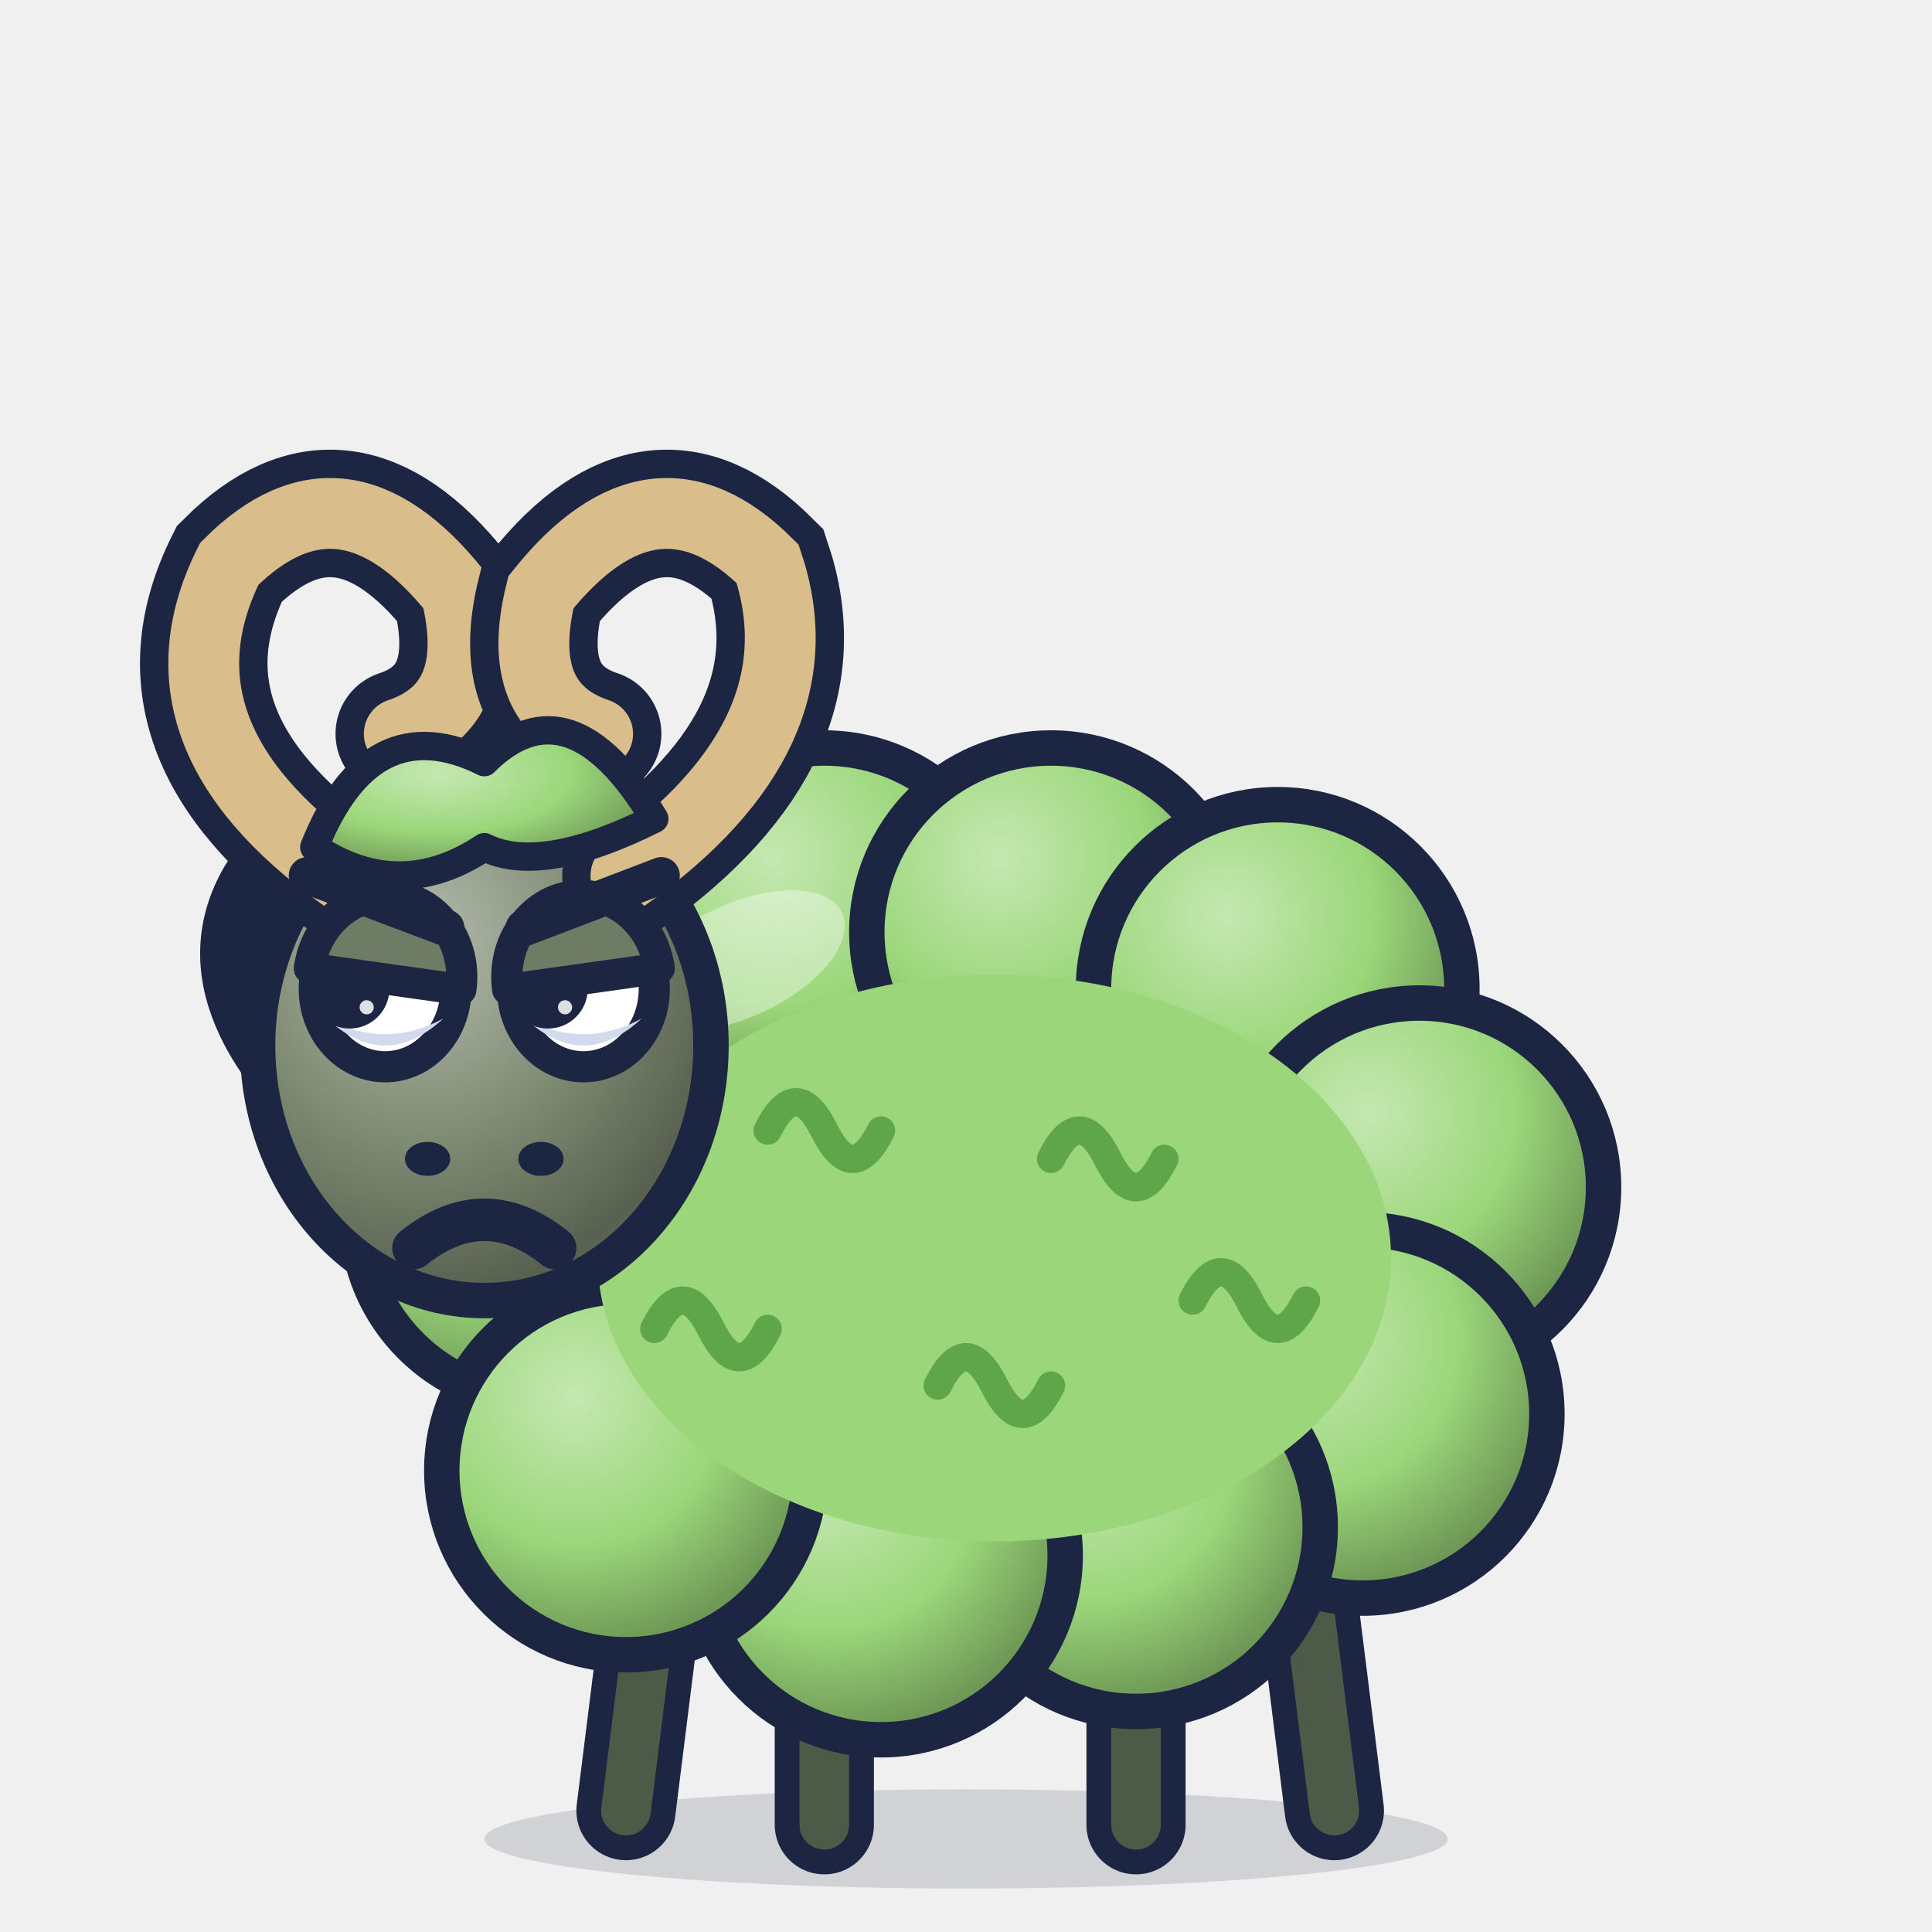
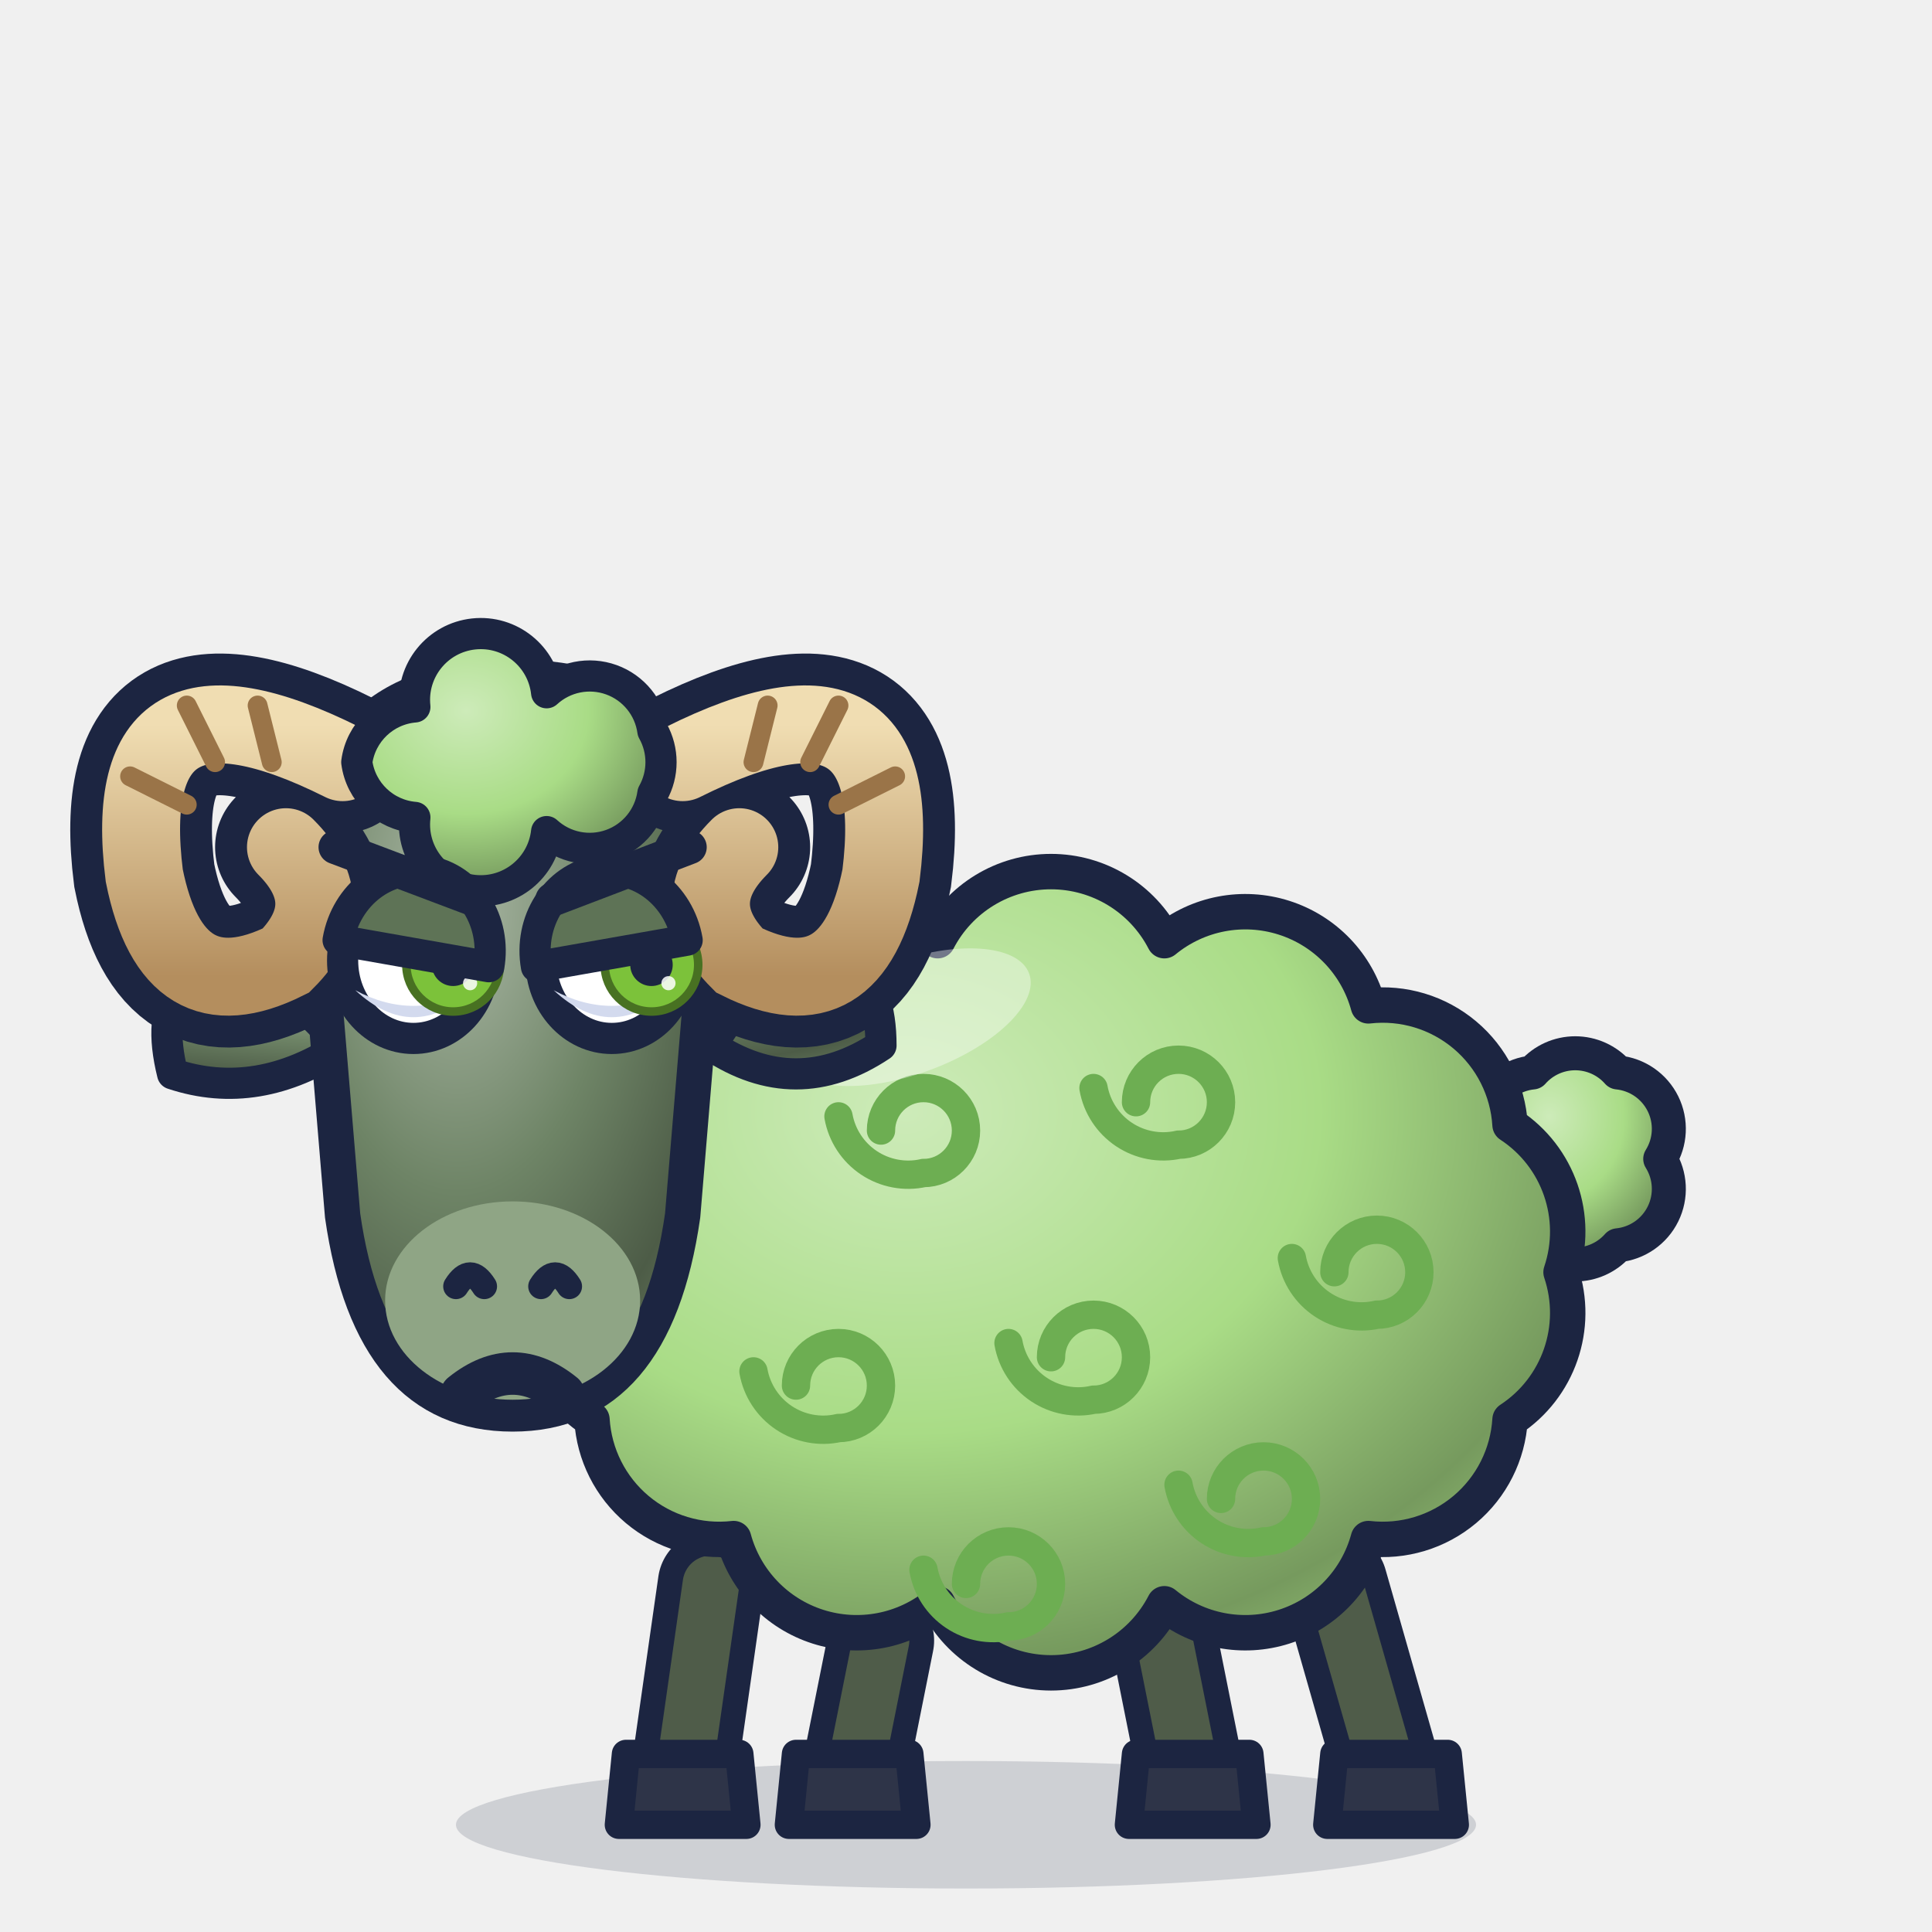
<svg aria-hidden="true" viewBox="0 0 120 120">
  <defs>
    <radialGradient id="m-neidhammel__a" cx="36%" cy="30%" r="80%">
-       <stop offset="0" stop-color="#c5e8b2" />
-       <stop offset=".5" stop-color="#9bd77a" />
-       <stop offset=".86" stop-color="#6d9755" />
-       <stop offset="1" stop-color="#85b969" />
+       <stop offset="0" stop-color="#cdebb9" />
+       <stop offset=".5" stop-color="#a9dc86" />
+       <stop offset=".86" stop-color="#769a5e" />
+       <stop offset="1" stop-color="#91bd73" />
    </radialGradient>
    <radialGradient id="m-neidhammel__b" cx="36%" cy="30%" r="80%">
-       <stop offset="0" stop-color="#b4bbad" />
-       <stop offset=".5" stop-color="#7d8a72" />
-       <stop offset=".86" stop-color="#586150" />
-       <stop offset="1" stop-color="#6c7762" />
+       <stop offset="0" stop-color="#abb8a6" />
+       <stop offset=".5" stop-color="#6e8466" />
+       <stop offset=".86" stop-color="#4d5c47" />
+       <stop offset="1" stop-color="#5f7258" />
    </radialGradient>
+     <linearGradient id="m-neidhammel__c" x1="0" x2="0" y1="0" y2="1">
+       <stop offset="0" stop-color="#f0ddb2" />
+       <stop offset="1" stop-color="#b48e5e" />
+     </linearGradient>
  </defs>
  <g transform="matrix(.88 0 0 .88 7.2 13.9)">
-     <ellipse cx="60" cy="114" fill="#1c2541" opacity=".15" rx="34" ry="3.5" />
-     <path fill="none" stroke="#1c2541" stroke-linecap="round" stroke-width="7" d="m38 96-2 16m14-14v15m22-15v15m12-17 2 16" />
-     <path fill="none" stroke="#4e5a48" stroke-linecap="round" stroke-width="3.5" d="m38 96-2 16m14-14v15m22-15v15m12-17 2 16" />
-     <circle cx="30" cy="70" r="13" fill="url(#m-neidhammel__a)" stroke="#1c2541" stroke-linecap="round" stroke-linejoin="round" stroke-width="2.5" />
-     <circle cx="36" cy="56" r="13" fill="url(#m-neidhammel__a)" stroke="#1c2541" stroke-linecap="round" stroke-linejoin="round" stroke-width="2.5" />
-     <circle cx="50" cy="50" r="13" fill="url(#m-neidhammel__a)" stroke="#1c2541" stroke-linecap="round" stroke-linejoin="round" stroke-width="2.5" />
-     <circle cx="66" cy="50" r="13" fill="url(#m-neidhammel__a)" stroke="#1c2541" stroke-linecap="round" stroke-linejoin="round" stroke-width="2.5" />
-     <circle cx="82" cy="54" r="13" fill="url(#m-neidhammel__a)" stroke="#1c2541" stroke-linecap="round" stroke-linejoin="round" stroke-width="2.5" />
-     <circle cx="92" cy="68" r="13" fill="url(#m-neidhammel__a)" stroke="#1c2541" stroke-linecap="round" stroke-linejoin="round" stroke-width="2.5" />
-     <circle cx="88" cy="84" r="13" fill="url(#m-neidhammel__a)" stroke="#1c2541" stroke-linecap="round" stroke-linejoin="round" stroke-width="2.5" />
-     <circle cx="72" cy="92" r="13" fill="url(#m-neidhammel__a)" stroke="#1c2541" stroke-linecap="round" stroke-linejoin="round" stroke-width="2.5" />
-     <circle cx="54" cy="94" r="13" fill="url(#m-neidhammel__a)" stroke="#1c2541" stroke-linecap="round" stroke-linejoin="round" stroke-width="2.5" />
-     <circle cx="36" cy="88" r="13" fill="url(#m-neidhammel__a)" stroke="#1c2541" stroke-linecap="round" stroke-linejoin="round" stroke-width="2.5" />
-     <ellipse cx="62" cy="73" fill="#9bd77a" rx="28" ry="20" />
-     <path fill="none" stroke="#5fa64a" stroke-linecap="round" stroke-width="2" d="M46 64q2-4 4 0t4 0" />
-     <path fill="none" stroke="#5fa64a" stroke-linecap="round" stroke-width="2" d="M66 66q2-4 4 0t4 0" />
-     <path fill="none" stroke="#5fa64a" stroke-linecap="round" stroke-width="2" d="M58 82q2-4 4 0t4 0" />
-     <path fill="none" stroke="#5fa64a" stroke-linecap="round" stroke-width="2" d="M76 76q2-4 4 0t4 0" />
-     <path fill="none" stroke="#5fa64a" stroke-linecap="round" stroke-width="2" d="M38 78q2-4 4 0t4 0" />
-     <ellipse cx="44" cy="52" fill="#fff" opacity=".38" rx="8" ry="4" transform="rotate(-25 44 52)" />
-     <path fill="none" stroke="#1c2541" stroke-linecap="round" stroke-linejoin="round" stroke-width="5" d="M14 42q-10 8-2 18 6 4 10-2" />
-     <ellipse cx="26" cy="58" fill="url(#m-neidhammel__b)" stroke="#1c2541" stroke-linecap="round" stroke-linejoin="round" stroke-width="2.5" rx="16" ry="18" />
-     <path fill="none" stroke="#1c2541" stroke-linecap="round" stroke-width="9" d="M16 46Q2 36 8 24q8-8 16 2 2 8-4 10" />
-     <path fill="none" stroke="#d9be8c" stroke-linecap="round" stroke-width="5" d="M16 46Q2 36 8 24q8-8 16 2 2 8-4 10" />
-     <path fill="none" stroke="#1c2541" stroke-linecap="round" stroke-width="9" d="M36 46q14-10 10-22-8-8-16 2-2 8 4 10" />
-     <path fill="none" stroke="#d9be8c" stroke-linecap="round" stroke-width="5" d="M36 46q14-10 10-22-8-8-16 2-2 8 4 10" />
-     <path fill="url(#m-neidhammel__a)" stroke="#1c2541" stroke-linecap="round" stroke-linejoin="round" stroke-width="2" d="M14 44q4-10 12-6 6-6 12 4-8 4-12 2-6 4-12 0" />
-     <ellipse cx="19" cy="54" fill="#fff" stroke="#1c2541" stroke-linecap="round" stroke-linejoin="round" stroke-width="2.2" rx="5" ry="5.5" />
-     <path fill="#d3daee" d="M14.9 56.1q4.1 3.8 8.2 0-4.1 2.2-8.2 0" />
-     <circle cx="16.5" cy="54" r="2.8" fill="#1c2541" />
-     <circle cx="15.1" cy="52.5" r="1" fill="#fff" />
-     <circle cx="17.7" cy="55.3" r=".5" fill="#fff" opacity=".85" />
-     <path fill="#6e7c66" stroke="#1c2541" stroke-linecap="round" stroke-linejoin="round" stroke-width="2.2" d="M13.6 53.3a5.4 5.9 0 0 1 10.8 0Z" transform="rotate(8 19 53.3)" />
-     <path fill="none" stroke="#1c2541" stroke-linecap="round" stroke-width="2.6" d="m13.5 46 9.8 3.7" />
-     <ellipse cx="33" cy="54" fill="#fff" stroke="#1c2541" stroke-linecap="round" stroke-linejoin="round" stroke-width="2.2" rx="5" ry="5.5" />
-     <path fill="#d3daee" d="M28.9 56.1q4.1 3.8 8.2 0-4.1 2.2-8.2 0" />
-     <circle cx="30.5" cy="54" r="2.8" fill="#1c2541" />
-     <circle cx="29.1" cy="52.5" r="1" fill="#fff" />
-     <circle cx="31.7" cy="55.3" r=".5" fill="#fff" opacity=".85" />
-     <path fill="#6e7c66" stroke="#1c2541" stroke-linecap="round" stroke-linejoin="round" stroke-width="2.2" d="M27.6 53.3a5.4 5.9 0 0 1 10.8 0Z" transform="rotate(-8 33 53.3)" />
-     <path fill="none" stroke="#1c2541" stroke-linecap="round" stroke-width="2.6" d="m38.5 46-9.7 3.7" />
-     <ellipse cx="22" cy="66" fill="#1c2541" rx="1.6" ry="1.2" />
-     <ellipse cx="30" cy="66" fill="#1c2541" rx="1.6" ry="1.2" />
-     <path fill="none" stroke="#1c2541" stroke-linecap="round" stroke-linejoin="round" stroke-width="3" d="M21 72.3q5-4 10 0" />
+     <ellipse cx="60" cy="113" fill="#1c2541" opacity=".16" rx="36" ry="4.5" />
+     <path fill="none" stroke="#1c2541" stroke-linecap="round" stroke-linejoin="round" stroke-width="7.5" d="m42 96-2 14" />
+     <path fill="none" stroke="#4f5c49" stroke-linecap="round" stroke-linejoin="round" stroke-width="4" d="m42 96-2 14" />
+     <path fill="none" stroke="#1c2541" stroke-linecap="round" stroke-linejoin="round" stroke-width="7.5" d="m54 100-2 10" />
+     <path fill="none" stroke="#4f5c49" stroke-linecap="round" stroke-linejoin="round" stroke-width="4" d="m54 100-2 10" />
+     <path fill="none" stroke="#1c2541" stroke-linecap="round" stroke-linejoin="round" stroke-width="7.5" d="m74 100 2 10" />
+     <path fill="none" stroke="#4f5c49" stroke-linecap="round" stroke-linejoin="round" stroke-width="4" d="m74 100 2 10" />
+     <path fill="none" stroke="#1c2541" stroke-linecap="round" stroke-linejoin="round" stroke-width="7.5" d="m86 96 4 14" />
+     <path fill="none" stroke="#4f5c49" stroke-linecap="round" stroke-linejoin="round" stroke-width="4" d="m86 96 4 14" />
+     <path fill="#2e3448" stroke="#1c2541" stroke-linecap="round" stroke-linejoin="round" stroke-width="2" d="M36 108h8l.5 5h-9Z" />
+     <path fill="#2e3448" stroke="#1c2541" stroke-linecap="round" stroke-linejoin="round" stroke-width="2" d="M48 108h8l.5 5h-9Z" />
+     <path fill="#2e3448" stroke="#1c2541" stroke-linecap="round" stroke-linejoin="round" stroke-width="2" d="M72 108h8l.5 5h-9Z" />
+     <path fill="#2e3448" stroke="#1c2541" stroke-linecap="round" stroke-linejoin="round" stroke-width="2" d="M86 108h8l.5 5h-9Z" />
+     <path fill="url(#m-neidhammel__a)" stroke="#1c2541" stroke-linecap="round" stroke-linejoin="round" stroke-width="2.4" d="M109 66a4 4 0 0 1-3 6.1 4 4 0 0 1-6 0 4 4 0 0 1-3-6.1 4 4 0 0 1 3-6.1 4 4 0 0 1 6 0 4 4 0 0 1 3 6.1" />
+     <path fill="url(#m-neidhammel__a)" stroke="#1c2541" stroke-linecap="round" stroke-linejoin="round" stroke-width="2.5" d="M102 74a9 9 0 0 1-3.6 10.4 9 9 0 0 1-10 8.4A9 9 0 0 1 74 97.4a9 9 0 0 1-16 0 9 9 0 0 1-14.4-4.6 9 9 0 0 1-10-8.4A9 9 0 0 1 30 74a9 9 0 0 1 3.6-10.4 9 9 0 0 1 10-8.4A9 9 0 0 1 58 50.6a9 9 0 0 1 16 0 9 9 0 0 1 14.4 4.6 9 9 0 0 1 10 8.4A9 9 0 0 1 102 74" />
+     <path fill="none" stroke="#6dae52" stroke-linecap="round" stroke-width="2" d="M54 64a3 3 0 1 1 3 3 5 5 0 0 1-6-4" />
+     <path fill="none" stroke="#6dae52" stroke-linecap="round" stroke-width="2" d="M72 62a3 3 0 1 1 3 3 5 5 0 0 1-6-4" />
+     <path fill="none" stroke="#6dae52" stroke-linecap="round" stroke-width="2" d="M86 74a3 3 0 1 1 3 3 5 5 0 0 1-6-4" />
+     <path fill="none" stroke="#6dae52" stroke-linecap="round" stroke-width="2" d="M66 80a3 3 0 1 1 3 3 5 5 0 0 1-6-4" />
+     <path fill="none" stroke="#6dae52" stroke-linecap="round" stroke-width="2" d="M48 82a3 3 0 1 1 3 3 5 5 0 0 1-6-4" />
+     <path fill="none" stroke="#6dae52" stroke-linecap="round" stroke-width="2" d="M78 90a3 3 0 1 1 3 3 5 5 0 0 1-6-4" />
+     <path fill="none" stroke="#6dae52" stroke-linecap="round" stroke-width="2" d="M60 96a3 3 0 1 1 3 3 5 5 0 0 1-6-4" />
+     <ellipse cx="56" cy="56" fill="#fff" opacity=".38" rx="9" ry="4" transform="rotate(-20 56 56)" />
+     <path fill="url(#m-neidhammel__b)" stroke="#1c2541" stroke-linecap="round" stroke-linejoin="round" stroke-width="2.2" d="M10 52q-8 0-6 8 6 2 12-2Zm36 0q8-2 8 6-6 4-12 0Z" />
+     <path fill="url(#m-neidhammel__b)" stroke="#1c2541" stroke-linecap="round" stroke-linejoin="round" stroke-width="2.5" d="M14 46q0-14 14-14t14 14l-2 24q-2 14-12 14T16 70Z" />
+     <ellipse cx="28" cy="76" fill="#8fa585" rx="9" ry="7" />
+     <path fill="none" stroke="#1c2541" stroke-linecap="round" stroke-width="1.8" d="M24 75q1-1.6 2 0m4 0q1-1.6 2 0" />
+     <path fill="none" stroke="#1c2541" stroke-linecap="round" stroke-linejoin="round" stroke-width="3" d="M24.4 82.6q3.6-2.9 7.2 0" />
+     <path fill="none" stroke="#1c2541" stroke-linecap="round" stroke-width="10" d="M16 38Q0 30 2 46q2 10 10 6 4-4 0-8" />
+     <path fill="none" stroke="url(#m-neidhammel__c)" stroke-linecap="round" stroke-width="5.5" d="M16 38Q0 30 2 46q2 10 10 6 4-4 0-8" />
+     <path fill="none" stroke="#9a7448" stroke-linecap="round" stroke-width="1.4" d="m10 34 1 4m-6-4 2 4m-6 1 4 2" />
+     <path fill="none" stroke="#1c2541" stroke-linecap="round" stroke-width="10" d="M40 38q16-8 14 8-2 10-10 6-4-4 0-8" />
+     <path fill="none" stroke="url(#m-neidhammel__c)" stroke-linecap="round" stroke-width="5.5" d="M40 38q16-8 14 8-2 10-10 6-4-4 0-8" />
+     <path fill="none" stroke="#9a7448" stroke-linecap="round" stroke-width="1.4" d="m46 34-1 4m6-4-2 4m6 1-4 2" />
+     <path fill="url(#m-neidhammel__a)" stroke="#1c2541" stroke-linecap="round" stroke-linejoin="round" stroke-width="2.2" d="M17 38a4.5 4.5 0 0 1 4.1-3.9 4.5 4.5 0 0 1 9.3-1 4.5 4.5 0 0 1 7.5 2.7 4.5 4.5 0 0 1 0 4.4 4.5 4.5 0 0 1-7.5 2.7 4.5 4.5 0 0 1-9.3-1A4.5 4.5 0 0 1 17 38" />
+     <ellipse cx="21" cy="52" fill="#fff" stroke="#1c2541" stroke-linecap="round" stroke-linejoin="round" stroke-width="2.2" rx="5" ry="5.5" />
+     <path fill="#d3daee" d="M16.9 54.1q4.1 3.8 8.2 0-4.1 2.2-8.2 0" />
+     <circle cx="23.8" cy="52.3" r="3.3" fill="#7cc23a" stroke="#487122" stroke-width=".6" />
+     <circle cx="23.8" cy="52.3" r="1.5" fill="#1c2541" />
+     <circle cx="22.4" cy="50.8" r="1" fill="#fff" />
+     <circle cx="25" cy="53.6" r=".5" fill="#fff" opacity=".85" />
+     <path fill="#5e7356" stroke="#1c2541" stroke-linecap="round" stroke-linejoin="round" stroke-width="2.2" d="M15.6 51.5a5.4 5.9 0 0 1 10.8 0Z" transform="rotate(10 21 51.5)" />
+     <path fill="none" stroke="#1c2541" stroke-linecap="round" stroke-width="2.4" d="m15.5 44 9.8 3.7" />
+     <ellipse cx="35" cy="52" fill="#fff" stroke="#1c2541" stroke-linecap="round" stroke-linejoin="round" stroke-width="2.2" rx="5" ry="5.5" />
+     <path fill="#d3daee" d="M30.9 54.1q4.1 3.8 8.2 0-4.1 2.2-8.2 0" />
+     <circle cx="37.8" cy="52.3" r="3.3" fill="#7cc23a" stroke="#487122" stroke-width=".6" />
+     <circle cx="37.8" cy="52.3" r="1.5" fill="#1c2541" />
+     <circle cx="36.4" cy="50.8" r="1" fill="#fff" />
+     <circle cx="39" cy="53.6" r=".5" fill="#fff" opacity=".85" />
+     <path fill="#5e7356" stroke="#1c2541" stroke-linecap="round" stroke-linejoin="round" stroke-width="2.2" d="M29.6 51.5a5.4 5.9 0 0 1 10.8 0Z" transform="rotate(-10 35 51.5)" />
+     <path fill="none" stroke="#1c2541" stroke-linecap="round" stroke-width="2.4" d="m40.5 44-9.7 3.7" />
  </g>
</svg>
